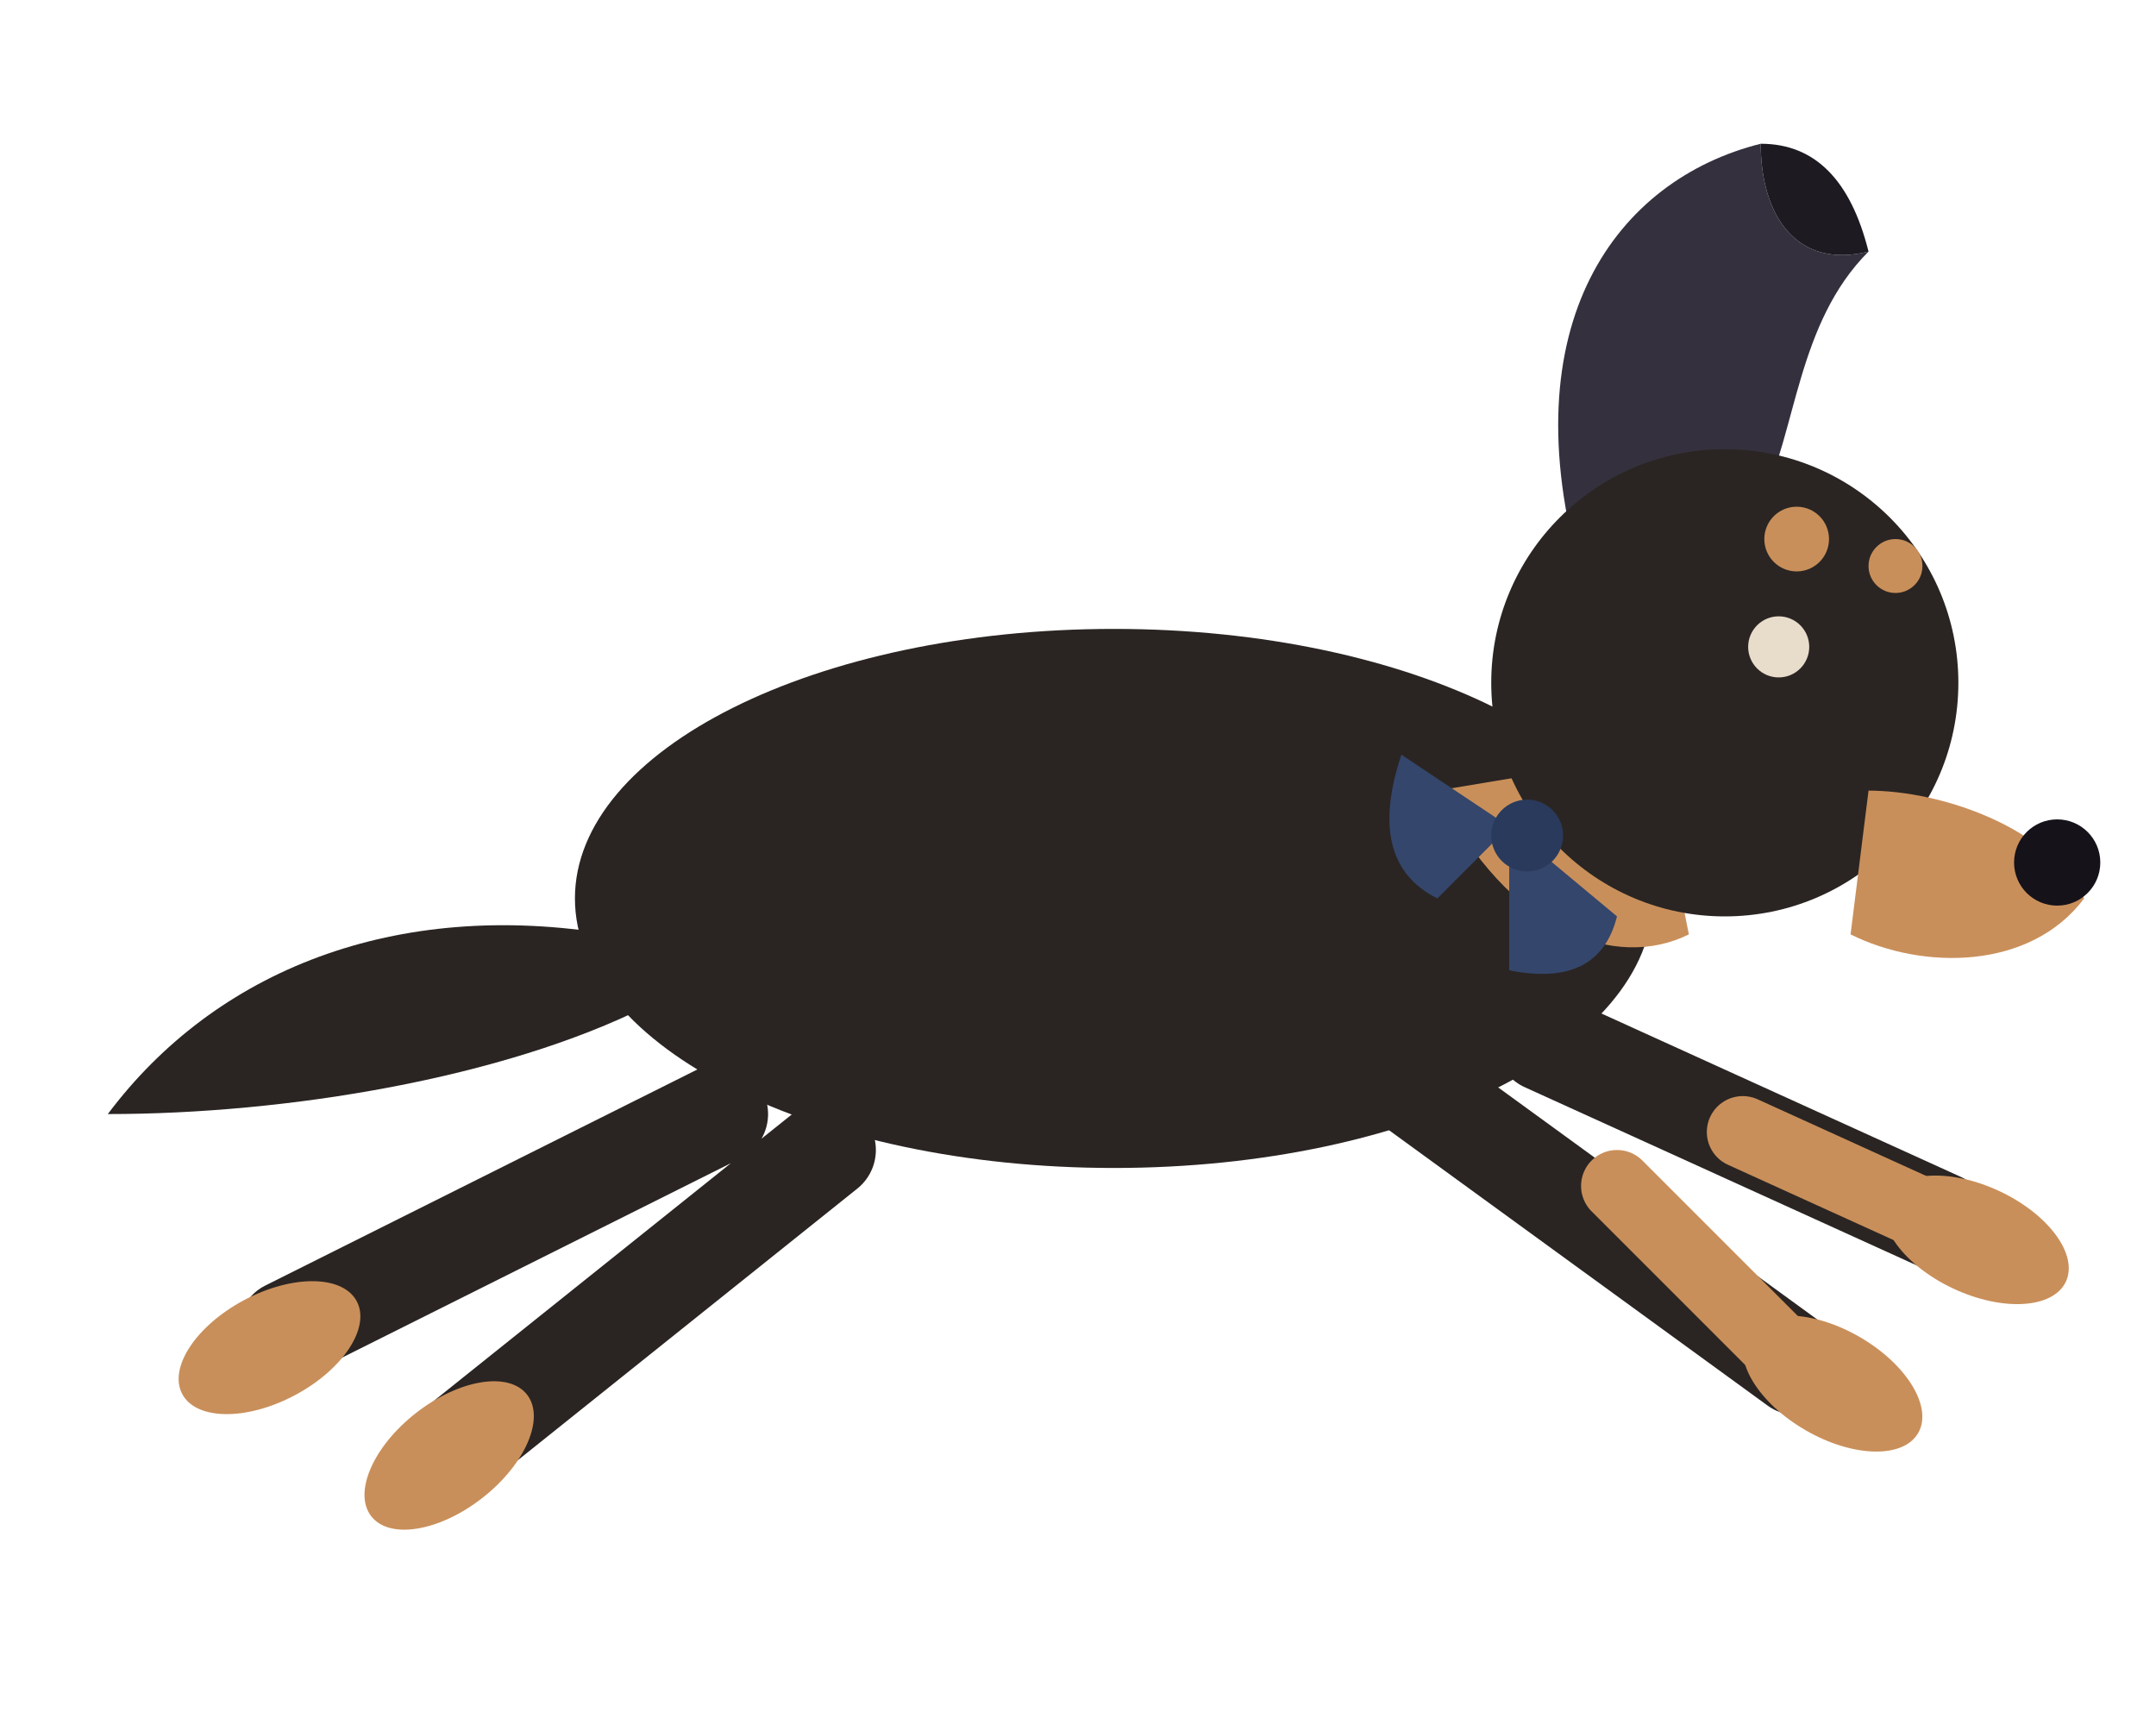
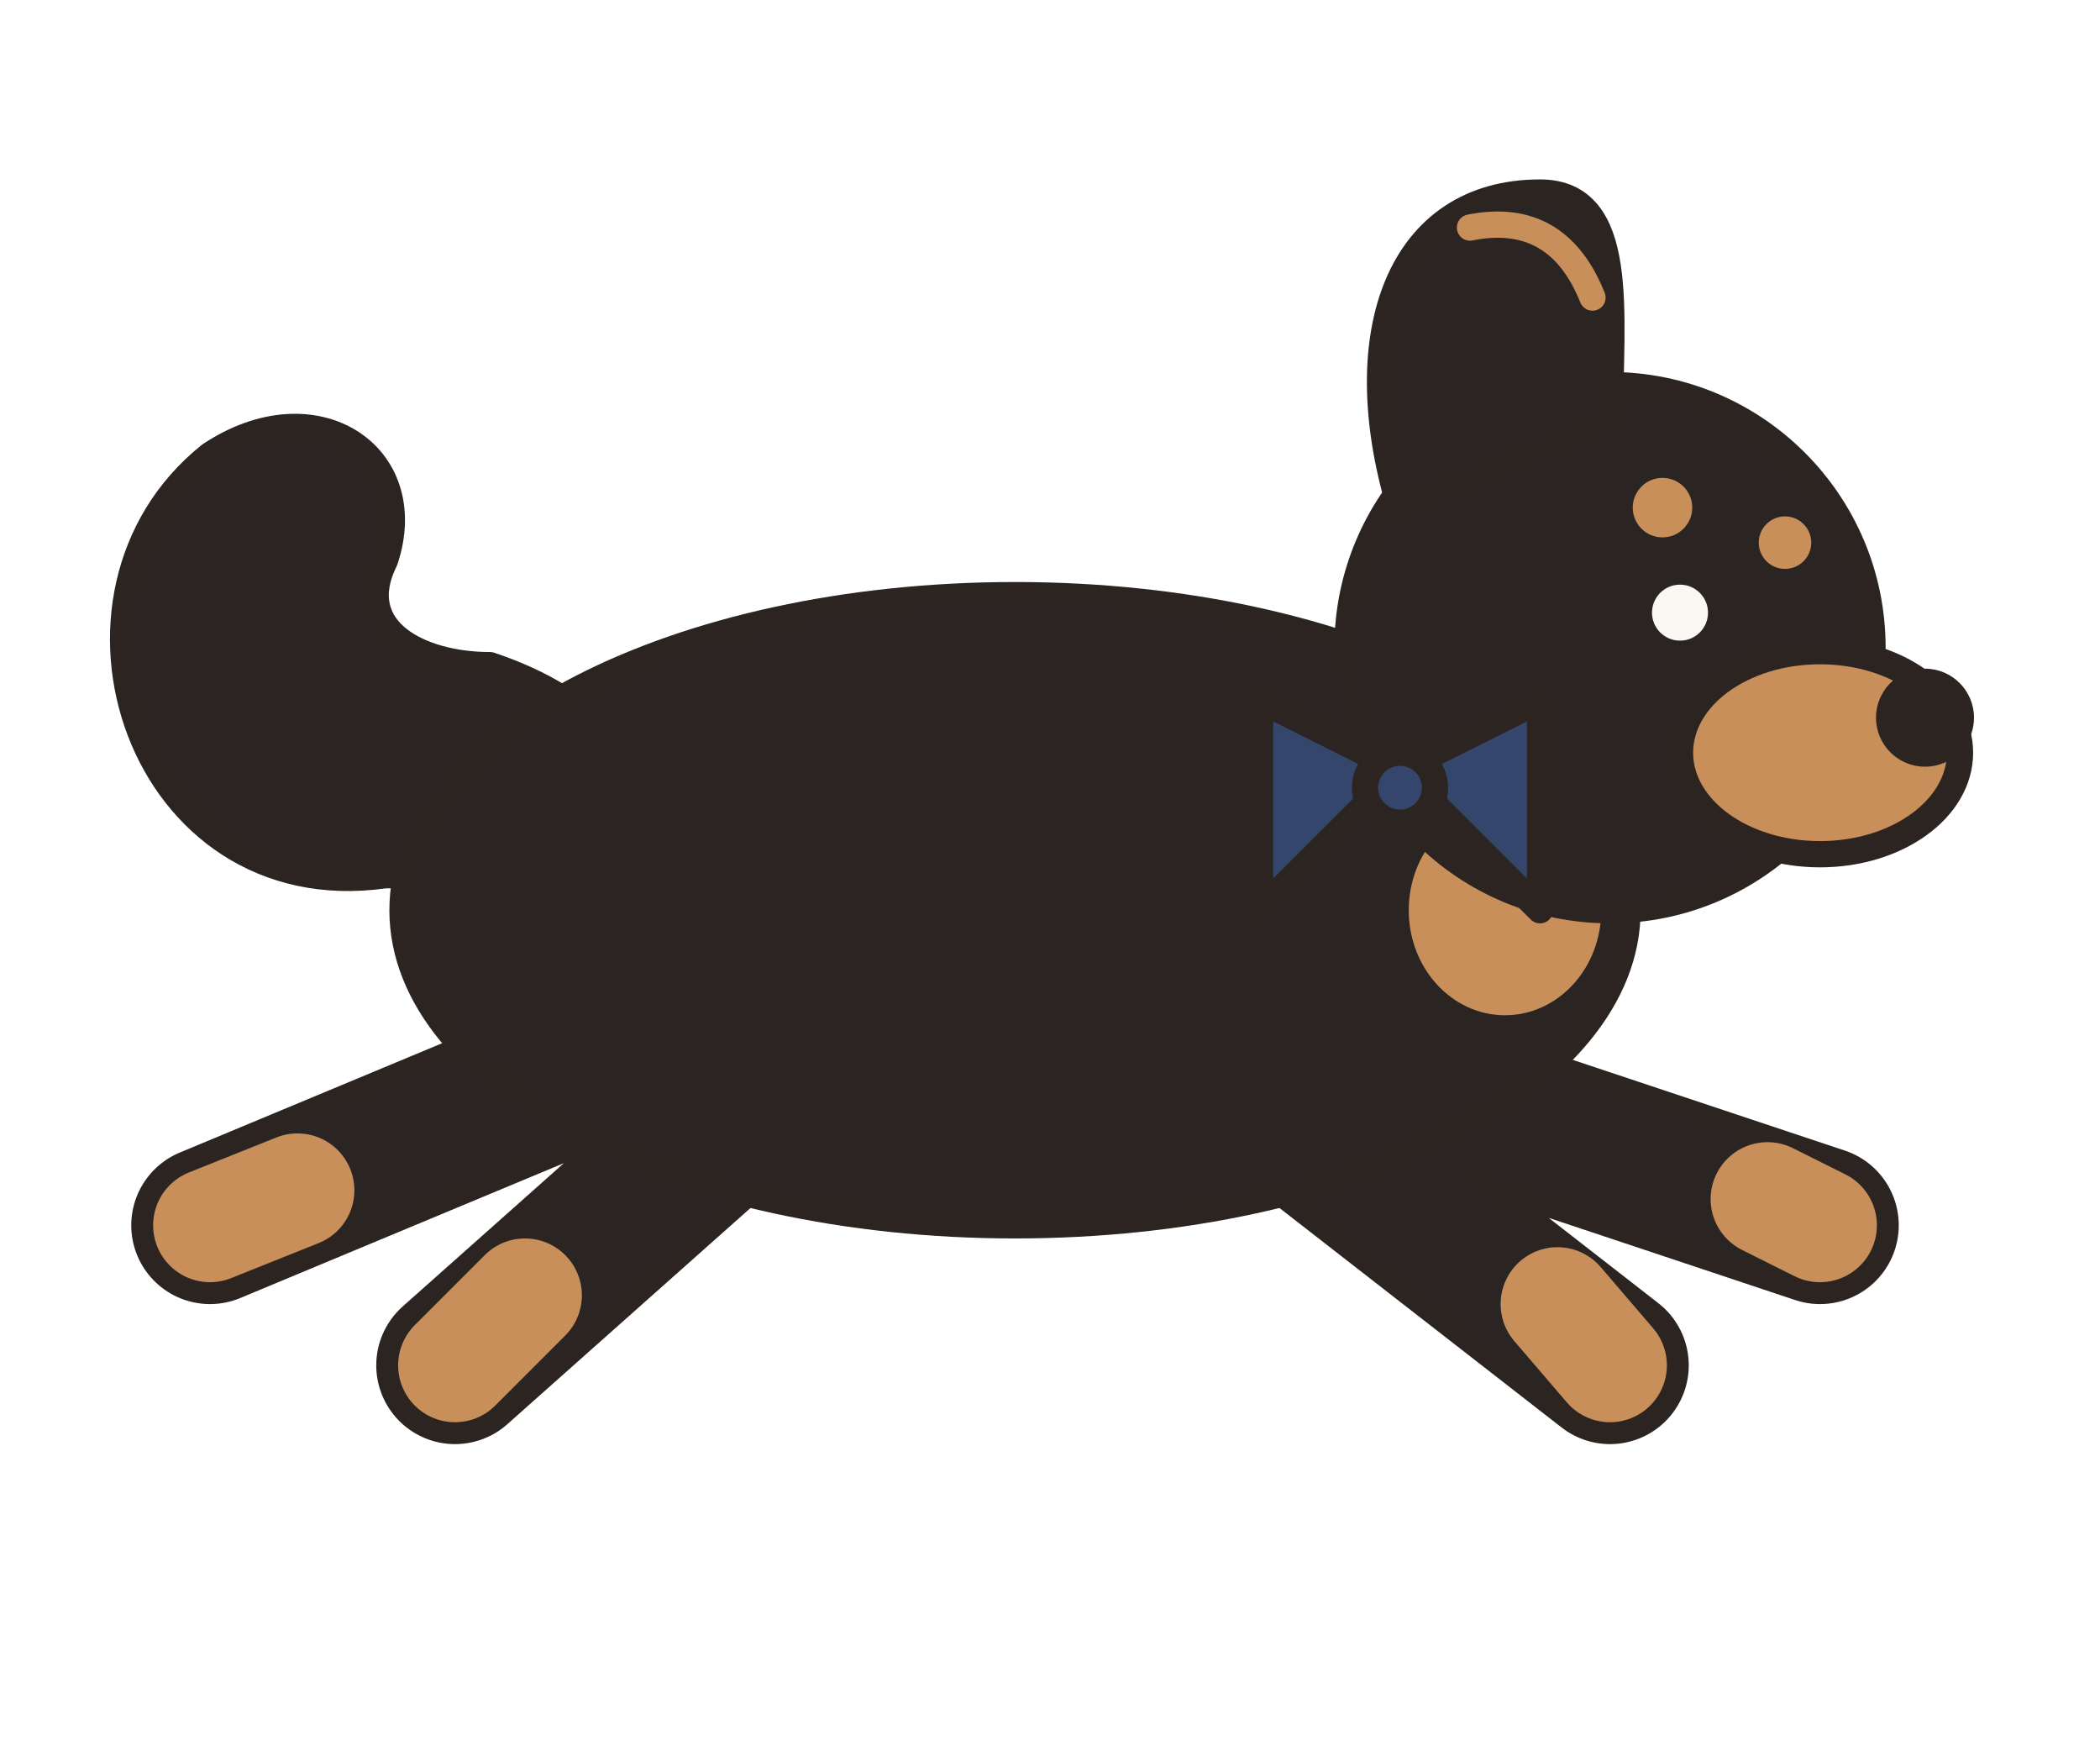
- <svg xmlns="http://www.w3.org/2000/svg" viewBox="0 0 120 96">
-   <path d="M34 52C22 50 12 54 6 62c10 0 22-2 30-6z" fill="#2a2523" />
-   <path d="M40 62L16 74M46 64L26 80" fill="none" stroke="#2a2523" stroke-width="5.500" stroke-linecap="round" />
-   <ellipse cx="15" cy="75" rx="5.500" ry="3" fill="#c98f5a" transform="rotate(-28 15 75)" />
-   <ellipse cx="25" cy="81" rx="5.500" ry="3" fill="#c98f5a" transform="rotate(-38 25 81)" />
-   <ellipse cx="62" cy="50" rx="30" ry="15" fill="#2a2523" />
-   <path d="M78 60L100 76M86 58L108 68" fill="none" stroke="#2a2523" stroke-width="5.500" stroke-linecap="round" />
-   <path d="M90 66L100 76M97 63L108 68" fill="none" stroke="#c98f5a" stroke-width="4" stroke-linecap="round" />
-   <ellipse cx="102" cy="77" rx="5.500" ry="3" fill="#c98f5a" transform="rotate(30 102 77)" />
-   <ellipse cx="110" cy="69" rx="5.500" ry="3" fill="#c98f5a" transform="rotate(25 110 69)" />
-   <path d="M80 44c4 8 10 10 14 8l-2-10z" fill="#c98f5a" />
-   <path d="M88 32C84 18 90 10 98 8c0 4 2 7 6 6-4 4-4 10-6 14z" fill="#34303d" />
-   <path d="M98 8c0 4 2 7 6 6-1-4-3-6-6-6z" fill="#1d1a22" />
-   <circle cx="96" cy="38" r="13" fill="#2a2523" />
-   <path d="M104 44c4 0 10 2 12 6-3 4-9 4-13 2z" fill="#c98f5a" />
-   <circle cx="114.500" cy="48" r="2.400" fill="#15121a" />
-   <circle cx="99" cy="36" r="1.700" fill="#e8dccb" />
-   <circle cx="100" cy="30" r="1.800" fill="#c98f5a" />
-   <circle cx="105.500" cy="31.500" r="1.500" fill="#c98f5a" />
-   <path d="M84 46l-6-4q-2 6 2 8zM84 46l6 5q-1 4-6 3z" fill="#34466b" />
-   <circle cx="85" cy="46.500" r="2" fill="#2a3a5c" />
+ <svg xmlns="http://www.w3.org/2000/svg" viewBox="0 0 120 100" fill="none" stroke="#2b2420" stroke-width="1.5" stroke-linejoin="round" stroke-linecap="round">
+   <g stroke-width="9">
+     <path d="M36 60L12 70M44 62L26 78M80 62L104 70M74 64L92 78" />
+   </g>
+   <g stroke="#2a2523" stroke-width="6.5">
+     <path d="M36 60L12 70M44 62L26 78M80 62L104 70M74 64L92 78" />
+   </g>
+   <g stroke="#c98f5a" stroke-width="6.5">
+     <path d="M17 68L12 70M30 74L26 78M101 68.5L104 70M89 74.5L92 78" />
+   </g>
+   <path d="M22 50C8 52 2 34 12 26C18 22 24 26 22 32C20 36 24 38 28 38C34 40 38 44 36 50Z" fill="#2a2523" />
+   <ellipse cx="58" cy="52" rx="35" ry="18" fill="#2a2523" />
+   <ellipse cx="86" cy="52" rx="5.5" ry="6" fill="#c98f5a" stroke="none" />
+   <circle cx="92" cy="37" r="15" fill="#2a2523" />
+   <path d="M80 29C77 19 80 11 88 11C93 11 92 18 92 24Z" fill="#2a2523" />
+   <path d="M84 13Q89 12 91 17" stroke="#c98f5a" />
+   <ellipse cx="104" cy="43" rx="8" ry="5.8" fill="#c98f5a" />
+   <path d="M80 44L72 40V52ZM80 44L88 40V52Z" fill="#34466b" />
+   <circle cx="80" cy="45" r="2" fill="#34466b" />
+   <circle cx="110" cy="41" r="2.8" fill="#2b2420" stroke="none" />
+   <circle cx="96" cy="35" r="1.6" fill="#fbf8f3" stroke="none" />
+   <circle cx="95" cy="29" r="1.7" fill="#c98f5a" stroke="none" />
+   <circle cx="102" cy="31" r="1.5" fill="#c98f5a" stroke="none" />
</svg>
